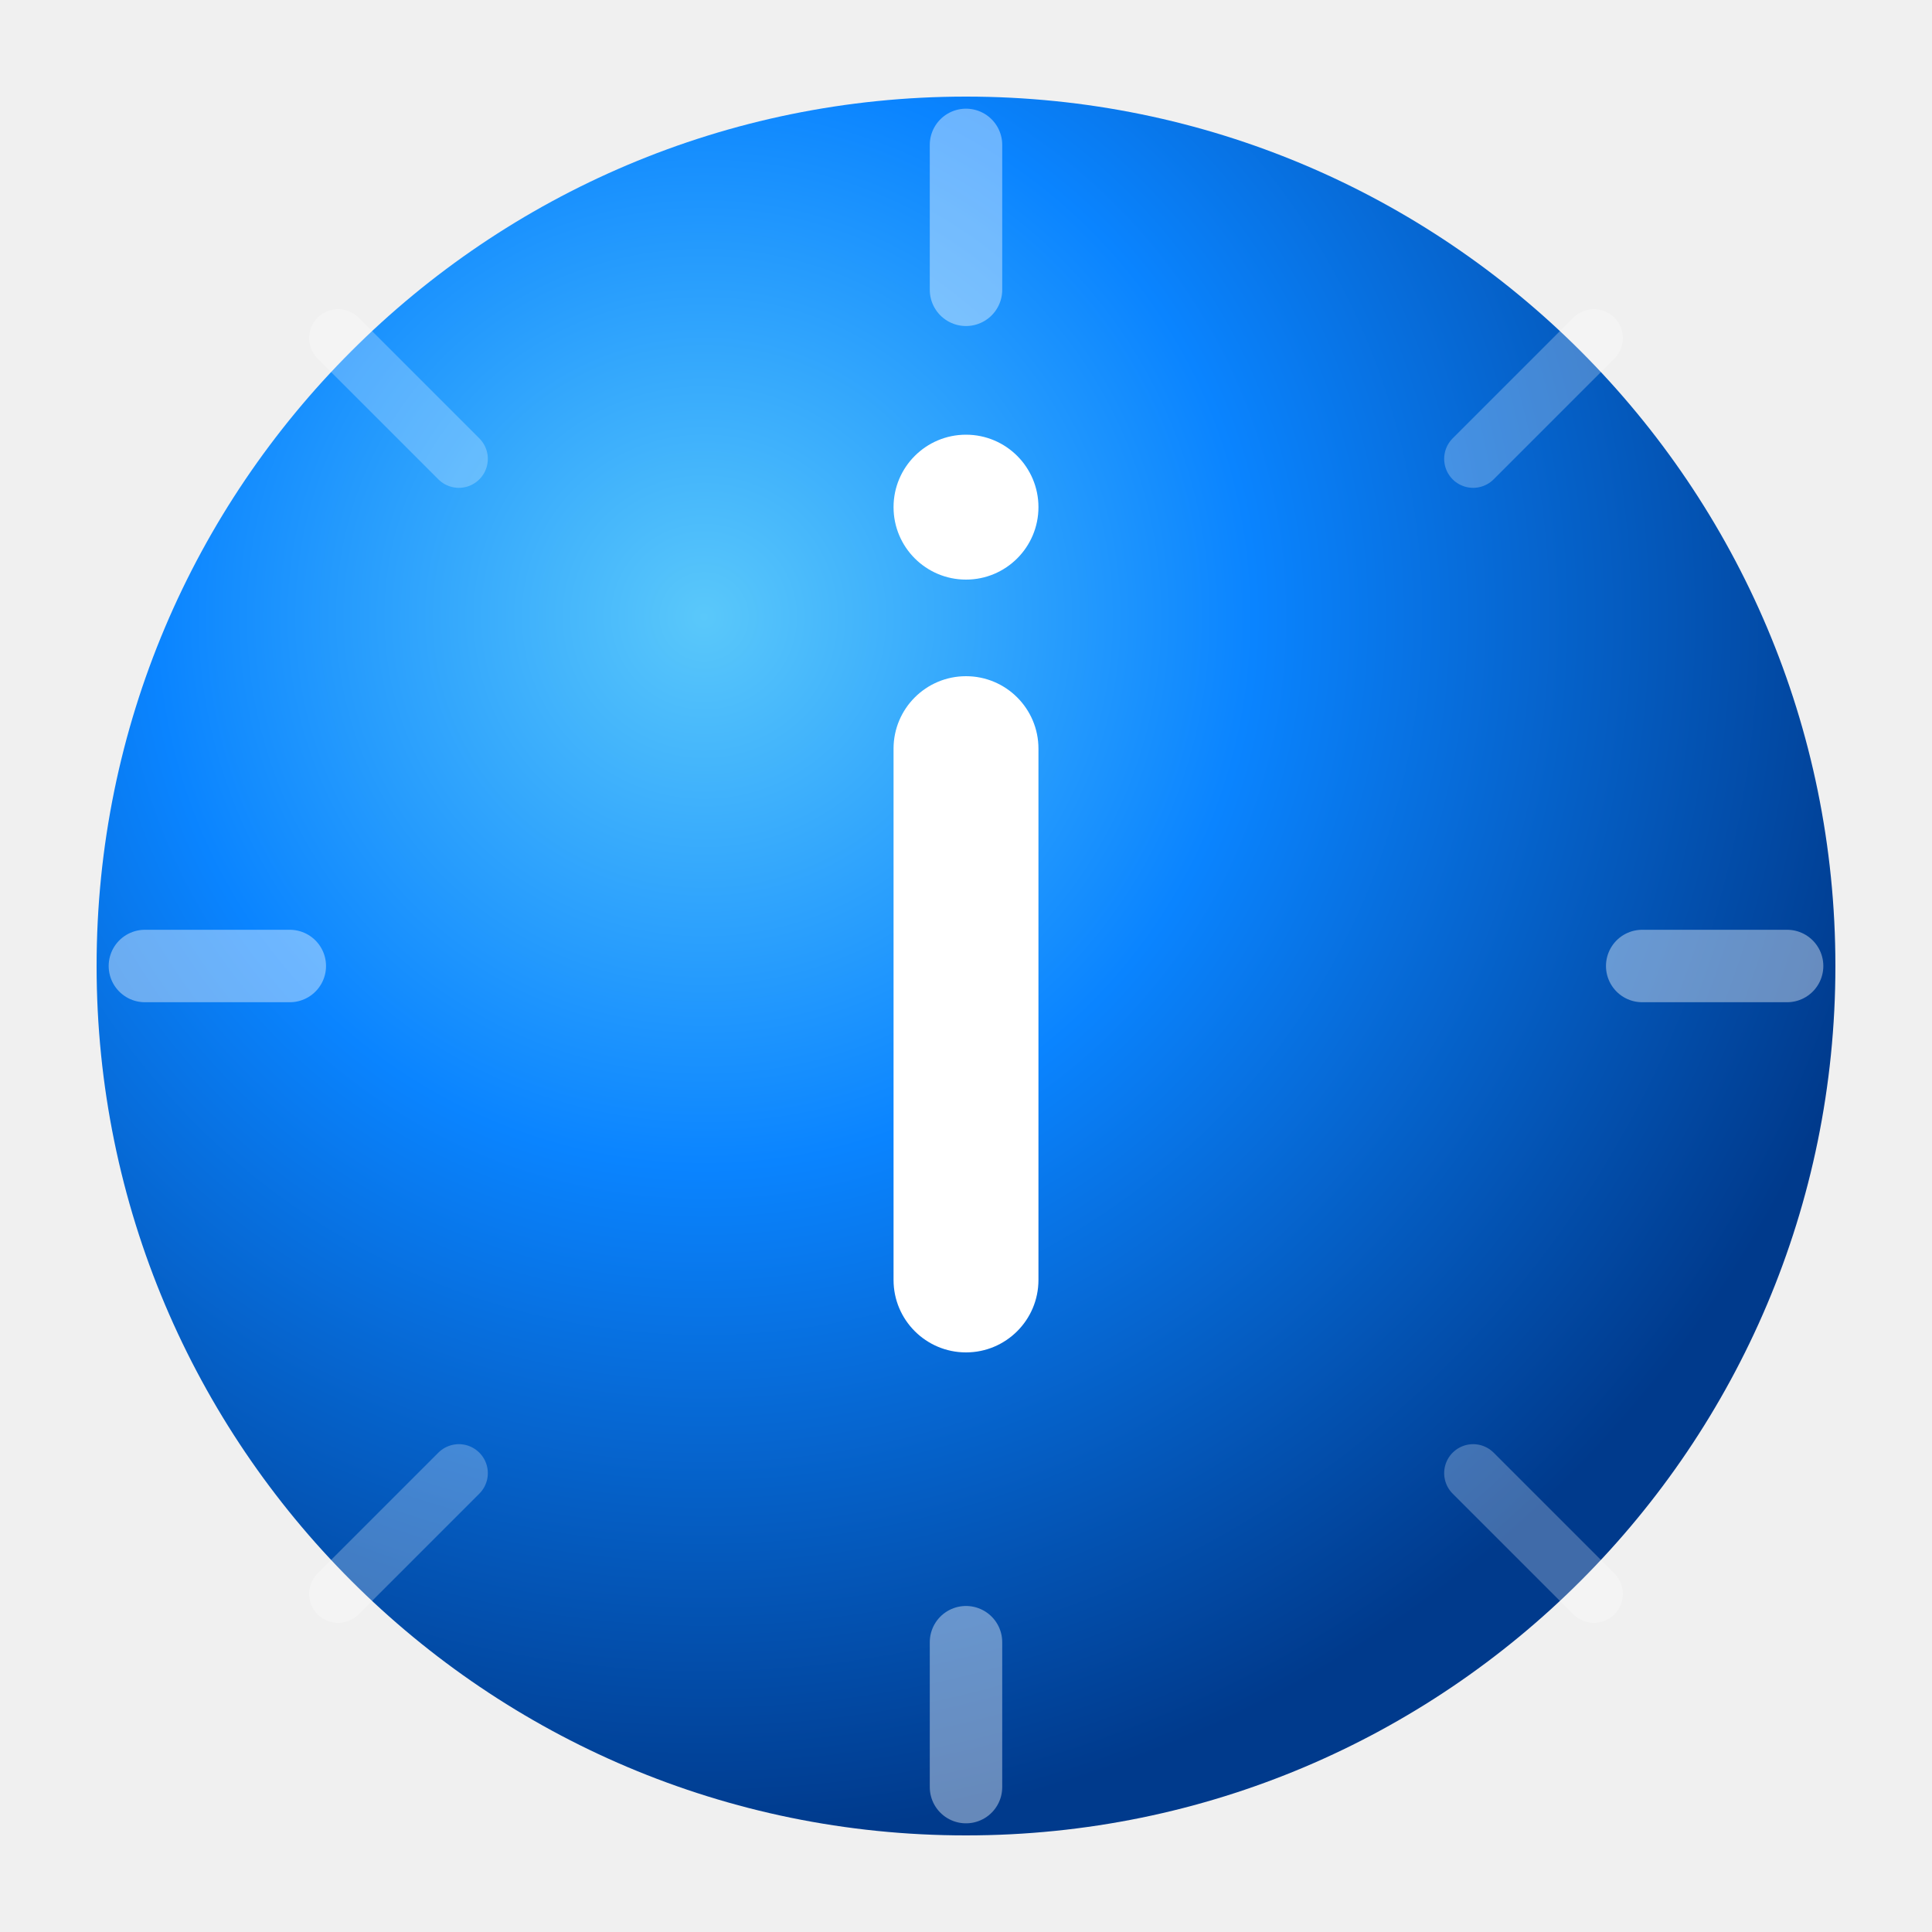
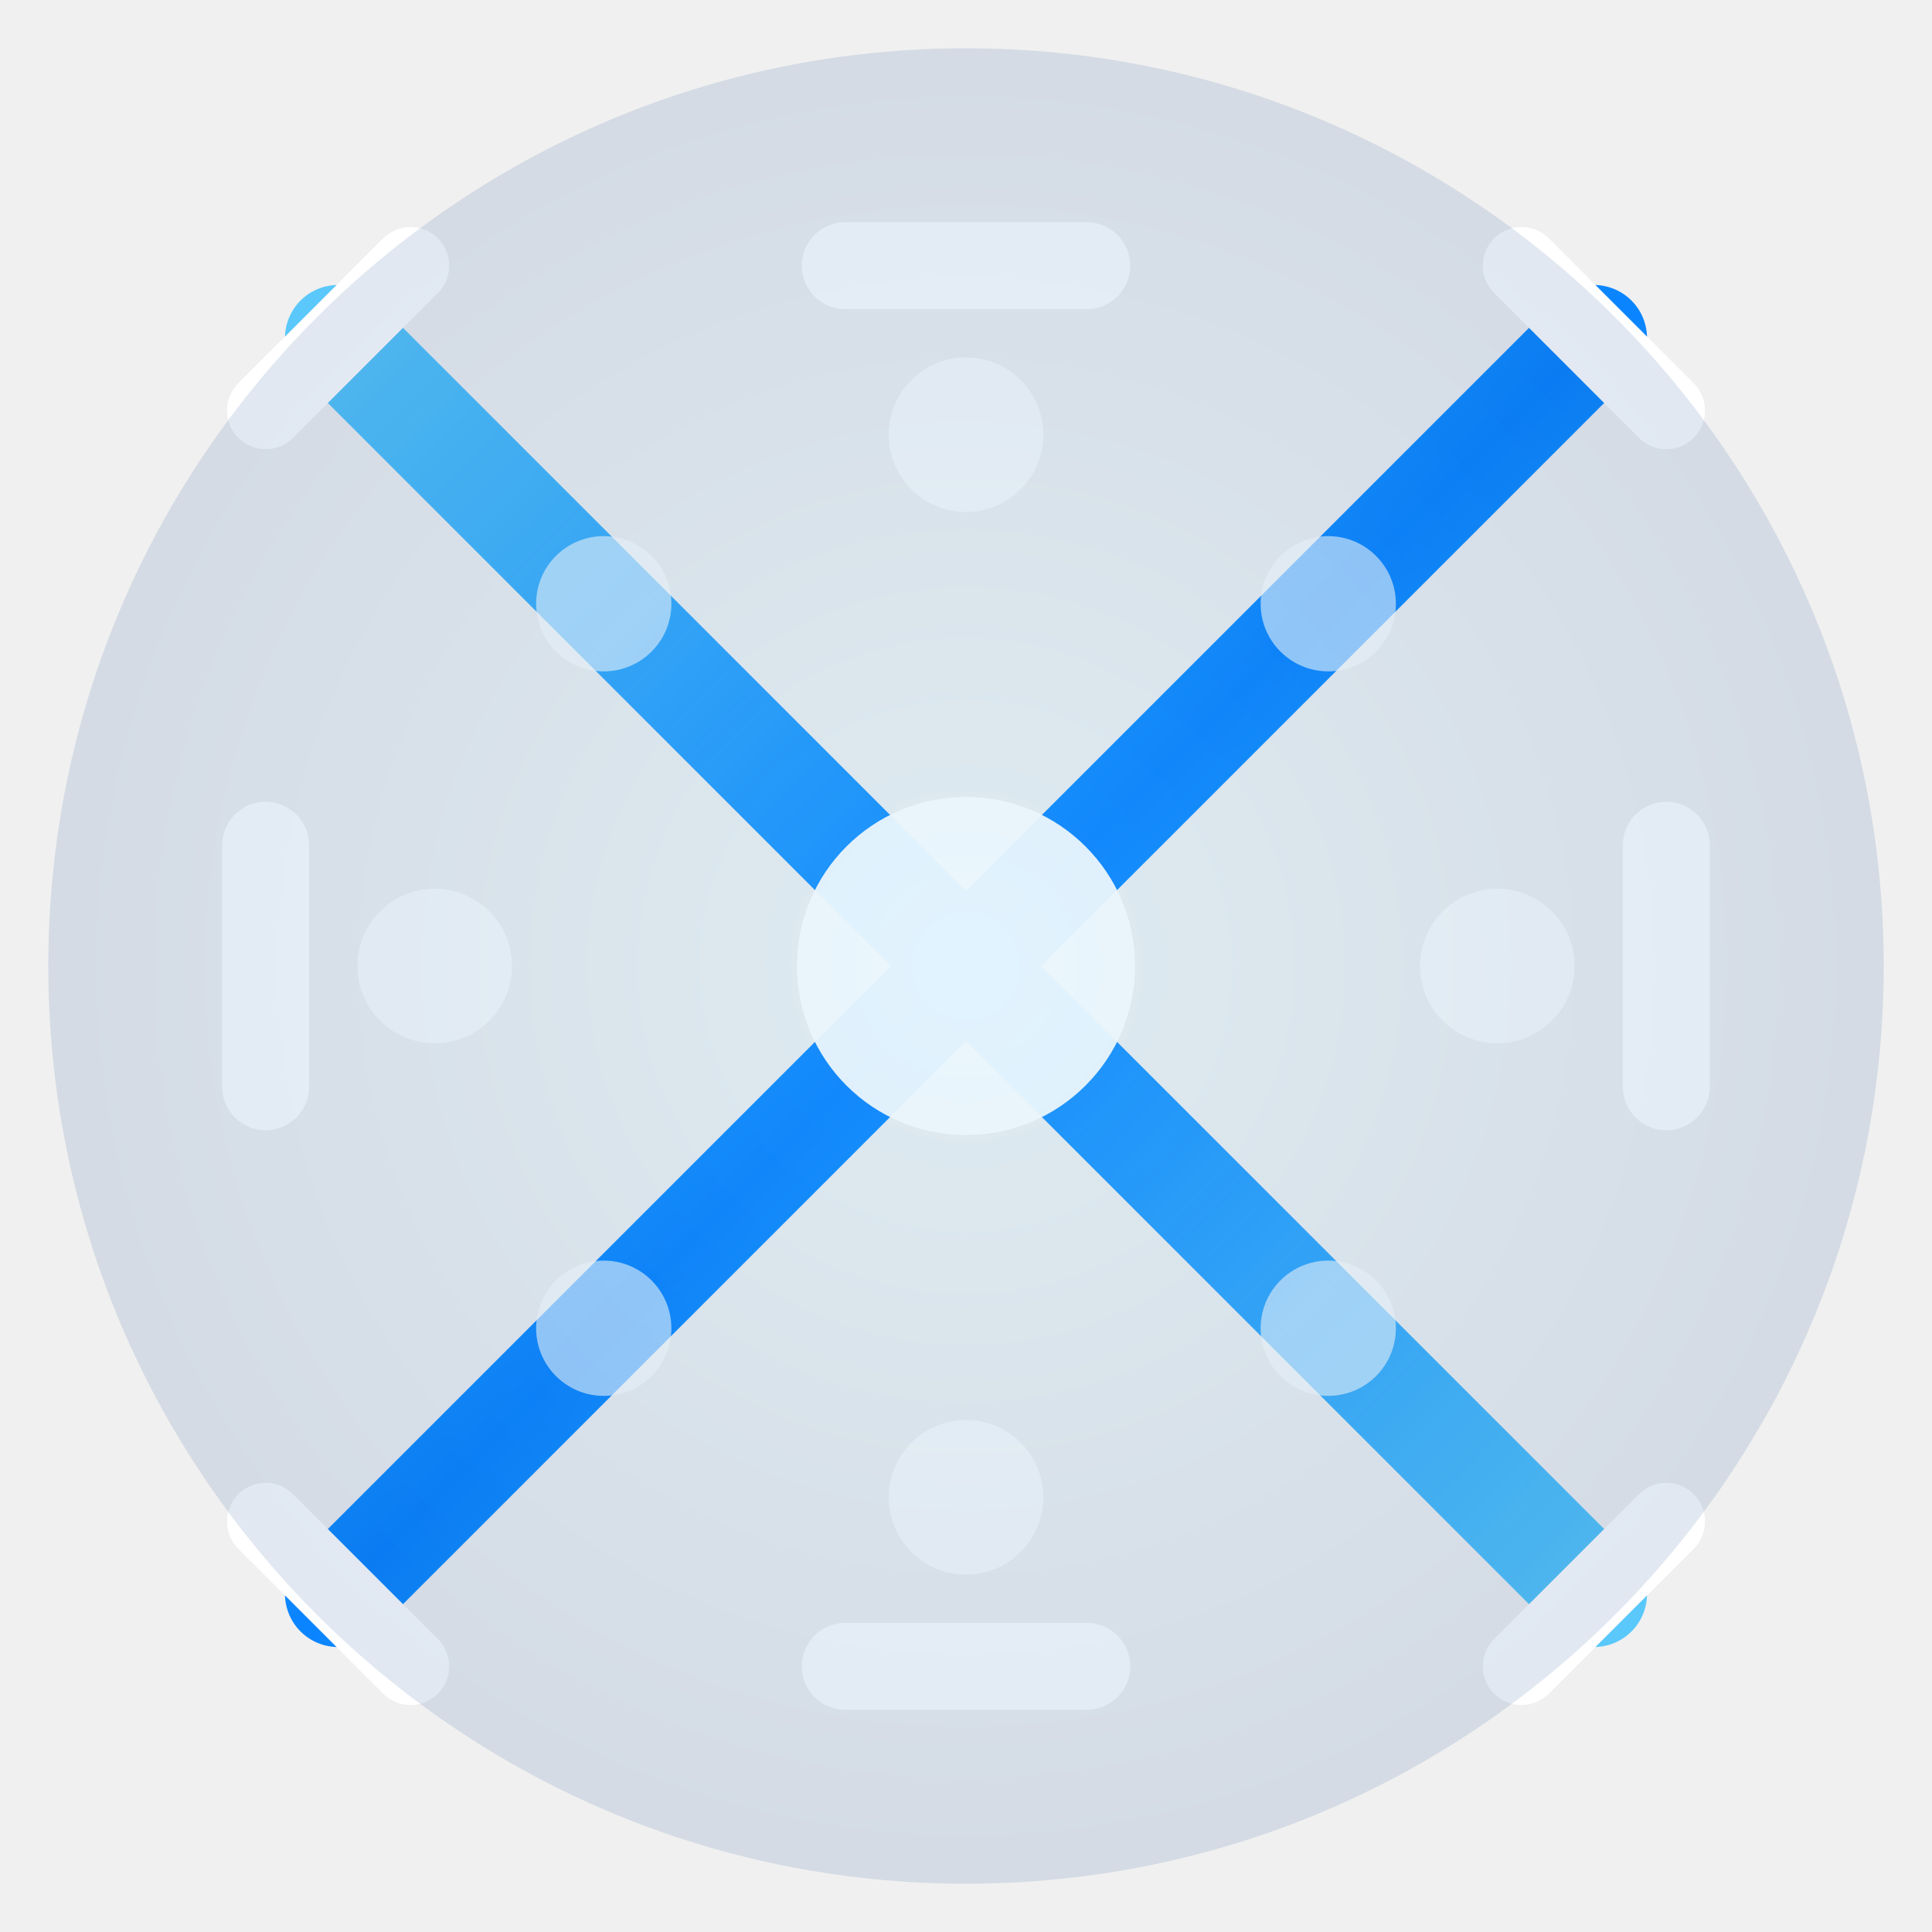
<svg xmlns="http://www.w3.org/2000/svg" viewBox="0 0 40 40" fill="none">
-   <circle cx="20" cy="20" r="18" fill="url(#bg)" />
-   <rect x="18.5" y="9" width="3" height="3" rx="1.5" fill="#fff" />
-   <rect x="18.5" y="14" width="3" height="14" rx="1.5" fill="#fff" />
-   <line x1="20" y1="3" x2="20" y2="6" stroke="rgba(255,255,255,0.4)" stroke-width="1.5" stroke-linecap="round" />
-   <line x1="20" y1="34" x2="20" y2="37" stroke="rgba(255,255,255,0.4)" stroke-width="1.5" stroke-linecap="round" />
-   <line x1="3" y1="20" x2="6" y2="20" stroke="rgba(255,255,255,0.4)" stroke-width="1.5" stroke-linecap="round" />
-   <line x1="34" y1="20" x2="37" y2="20" stroke="rgba(255,255,255,0.4)" stroke-width="1.5" stroke-linecap="round" />
-   <line x1="7" y1="7" x2="9.5" y2="9.5" stroke="rgba(255,255,255,0.25)" stroke-width="1.2" stroke-linecap="round" />
-   <line x1="33" y1="7" x2="30.5" y2="9.5" stroke="rgba(255,255,255,0.25)" stroke-width="1.2" stroke-linecap="round" />
-   <line x1="7" y1="33" x2="9.5" y2="30.5" stroke="rgba(255,255,255,0.25)" stroke-width="1.2" stroke-linecap="round" />
-   <line x1="33" y1="33" x2="30.5" y2="30.5" stroke="rgba(255,255,255,0.25)" stroke-width="1.2" stroke-linecap="round" />
+   <line x1="20" y1="3" x2="20" y2="37" stroke="url(#ax)" stroke-width="2.2" stroke-linecap="round" />
+   <line x1="3" y1="20" x2="37" y2="20" stroke="url(#ax)" stroke-width="2.2" stroke-linecap="round" />
+   <line x1="7" y1="7" x2="33" y2="33" stroke="url(#ax)" stroke-width="2.2" stroke-linecap="round" />
+   <line x1="33" y1="7" x2="7" y2="33" stroke="url(#ax)" stroke-width="2.2" stroke-linecap="round" />
+   <circle cx="20" cy="20" r="3.5" fill="#fff" opacity="0.95" />
+   <line x1="17.5" y1="5.5" x2="22.5" y2="5.5" stroke="#fff" stroke-width="1.8" stroke-linecap="round" />
+   <line x1="17.5" y1="34.5" x2="22.5" y2="34.5" stroke="#fff" stroke-width="1.8" stroke-linecap="round" />
+   <line x1="5.5" y1="17.5" x2="5.5" y2="22.5" stroke="#fff" stroke-width="1.8" stroke-linecap="round" />
+   <line x1="34.5" y1="17.5" x2="34.5" y2="22.5" stroke="#fff" stroke-width="1.8" stroke-linecap="round" />
+   <line x1="5.5" y1="8.5" x2="8.5" y2="5.5" stroke="#fff" stroke-width="1.6" stroke-linecap="round" />
+   <line x1="31.5" y1="5.5" x2="34.5" y2="8.5" stroke="#fff" stroke-width="1.6" stroke-linecap="round" />
+   <line x1="5.5" y1="31.5" x2="8.5" y2="34.5" stroke="#fff" stroke-width="1.6" stroke-linecap="round" />
+   <line x1="31.5" y1="34.5" x2="34.5" y2="31.5" stroke="#fff" stroke-width="1.6" stroke-linecap="round" />
+   <circle cx="20" cy="9" r="1.6" fill="#fff" opacity="0.7" />
+   <circle cx="20" cy="31" r="1.6" fill="#fff" opacity="0.7" />
+   <circle cx="9" cy="20" r="1.6" fill="#fff" opacity="0.7" />
+   <circle cx="31" cy="20" r="1.6" fill="#fff" opacity="0.7" />
+   <circle cx="12.5" cy="12.5" r="1.4" fill="#fff" opacity="0.6" />
+   <circle cx="27.5" cy="12.5" r="1.4" fill="#fff" opacity="0.6" />
+   <circle cx="12.5" cy="27.5" r="1.4" fill="#fff" opacity="0.6" />
+   <circle cx="27.5" cy="27.5" r="1.4" fill="#fff" opacity="0.6" />
+   <circle cx="20" cy="20" r="19" fill="url(#bg)" opacity="0.12" />
  <defs>
-     <radialGradient id="bg" cx="35%" cy="30%" r="70%" gradientUnits="objectBoundingBox">
+     <linearGradient id="ax" x1="0%" y1="0%" x2="100%" y2="100%">
      <stop offset="0%" stop-color="#5AC8FA" />
-       <stop offset="45%" stop-color="#0A84FF" />
+       <stop offset="50%" stop-color="#0A84FF" />
+       <stop offset="100%" stop-color="#5AC8FA" />
+     </linearGradient>
+     <radialGradient id="bg" cx="50%" cy="50%" r="50%">
+       <stop offset="0%" stop-color="#5AC8FA" />
      <stop offset="100%" stop-color="#003A8C" />
    </radialGradient>
  </defs>
</svg>
